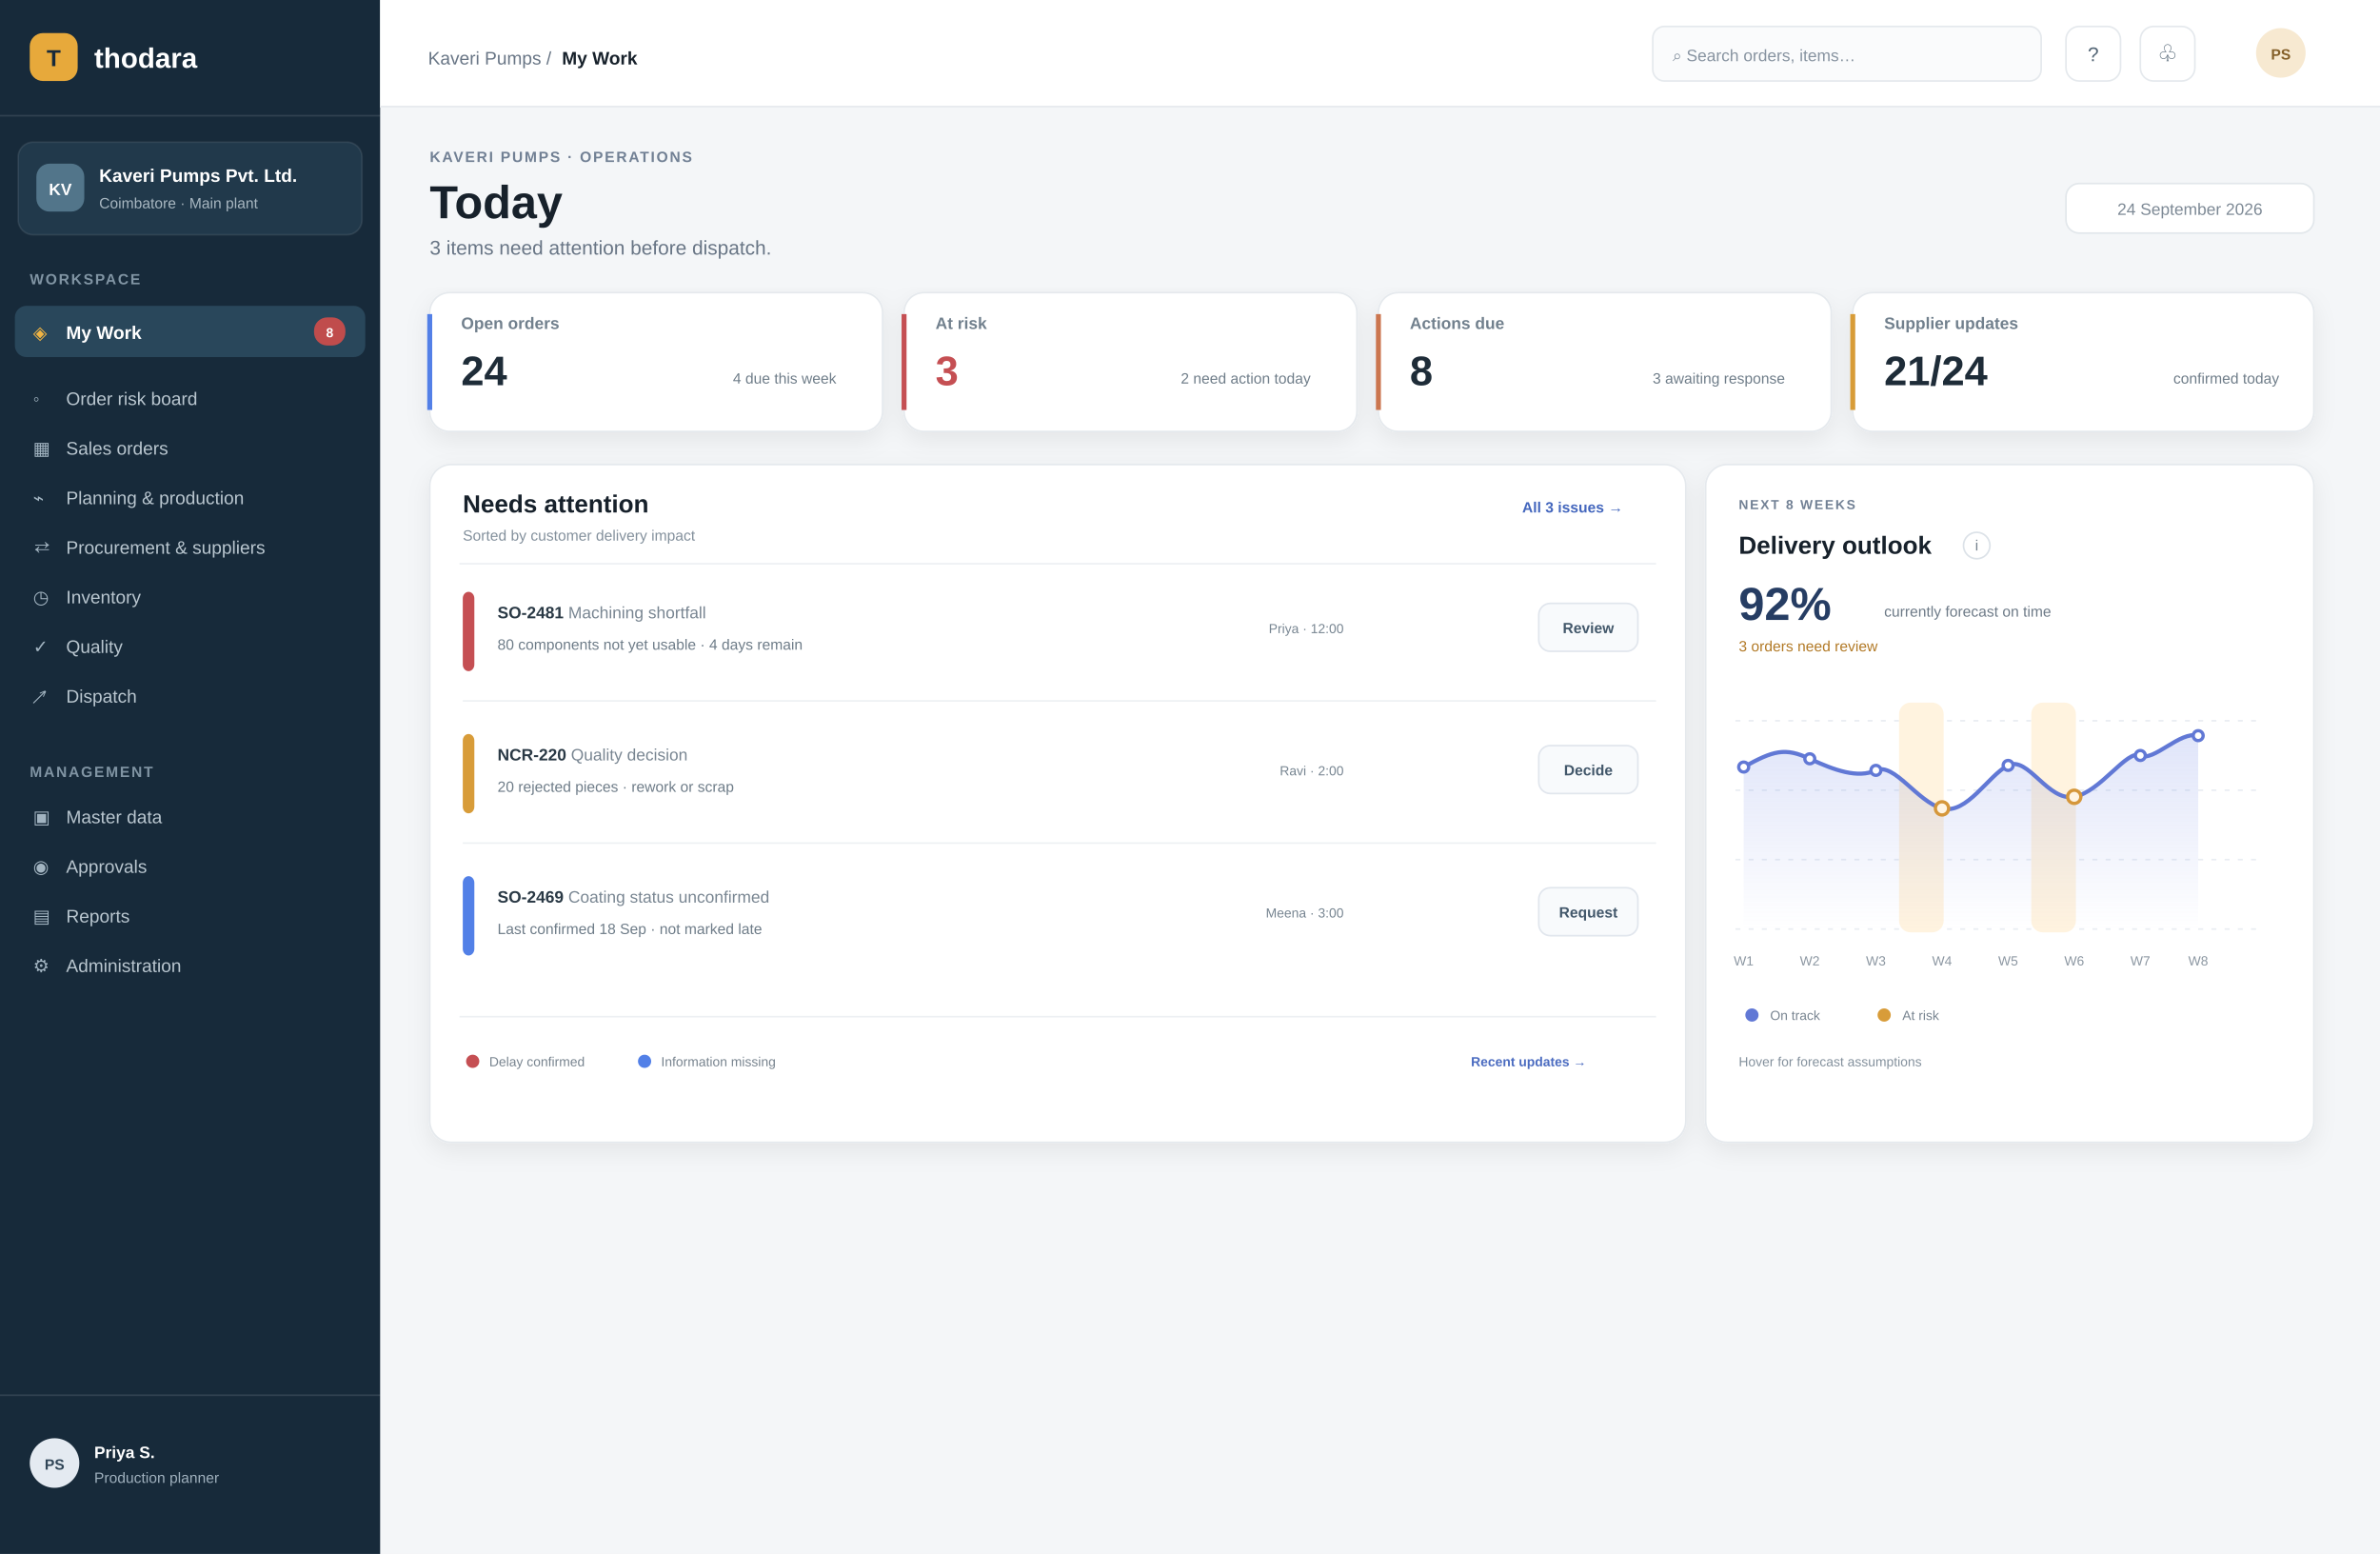
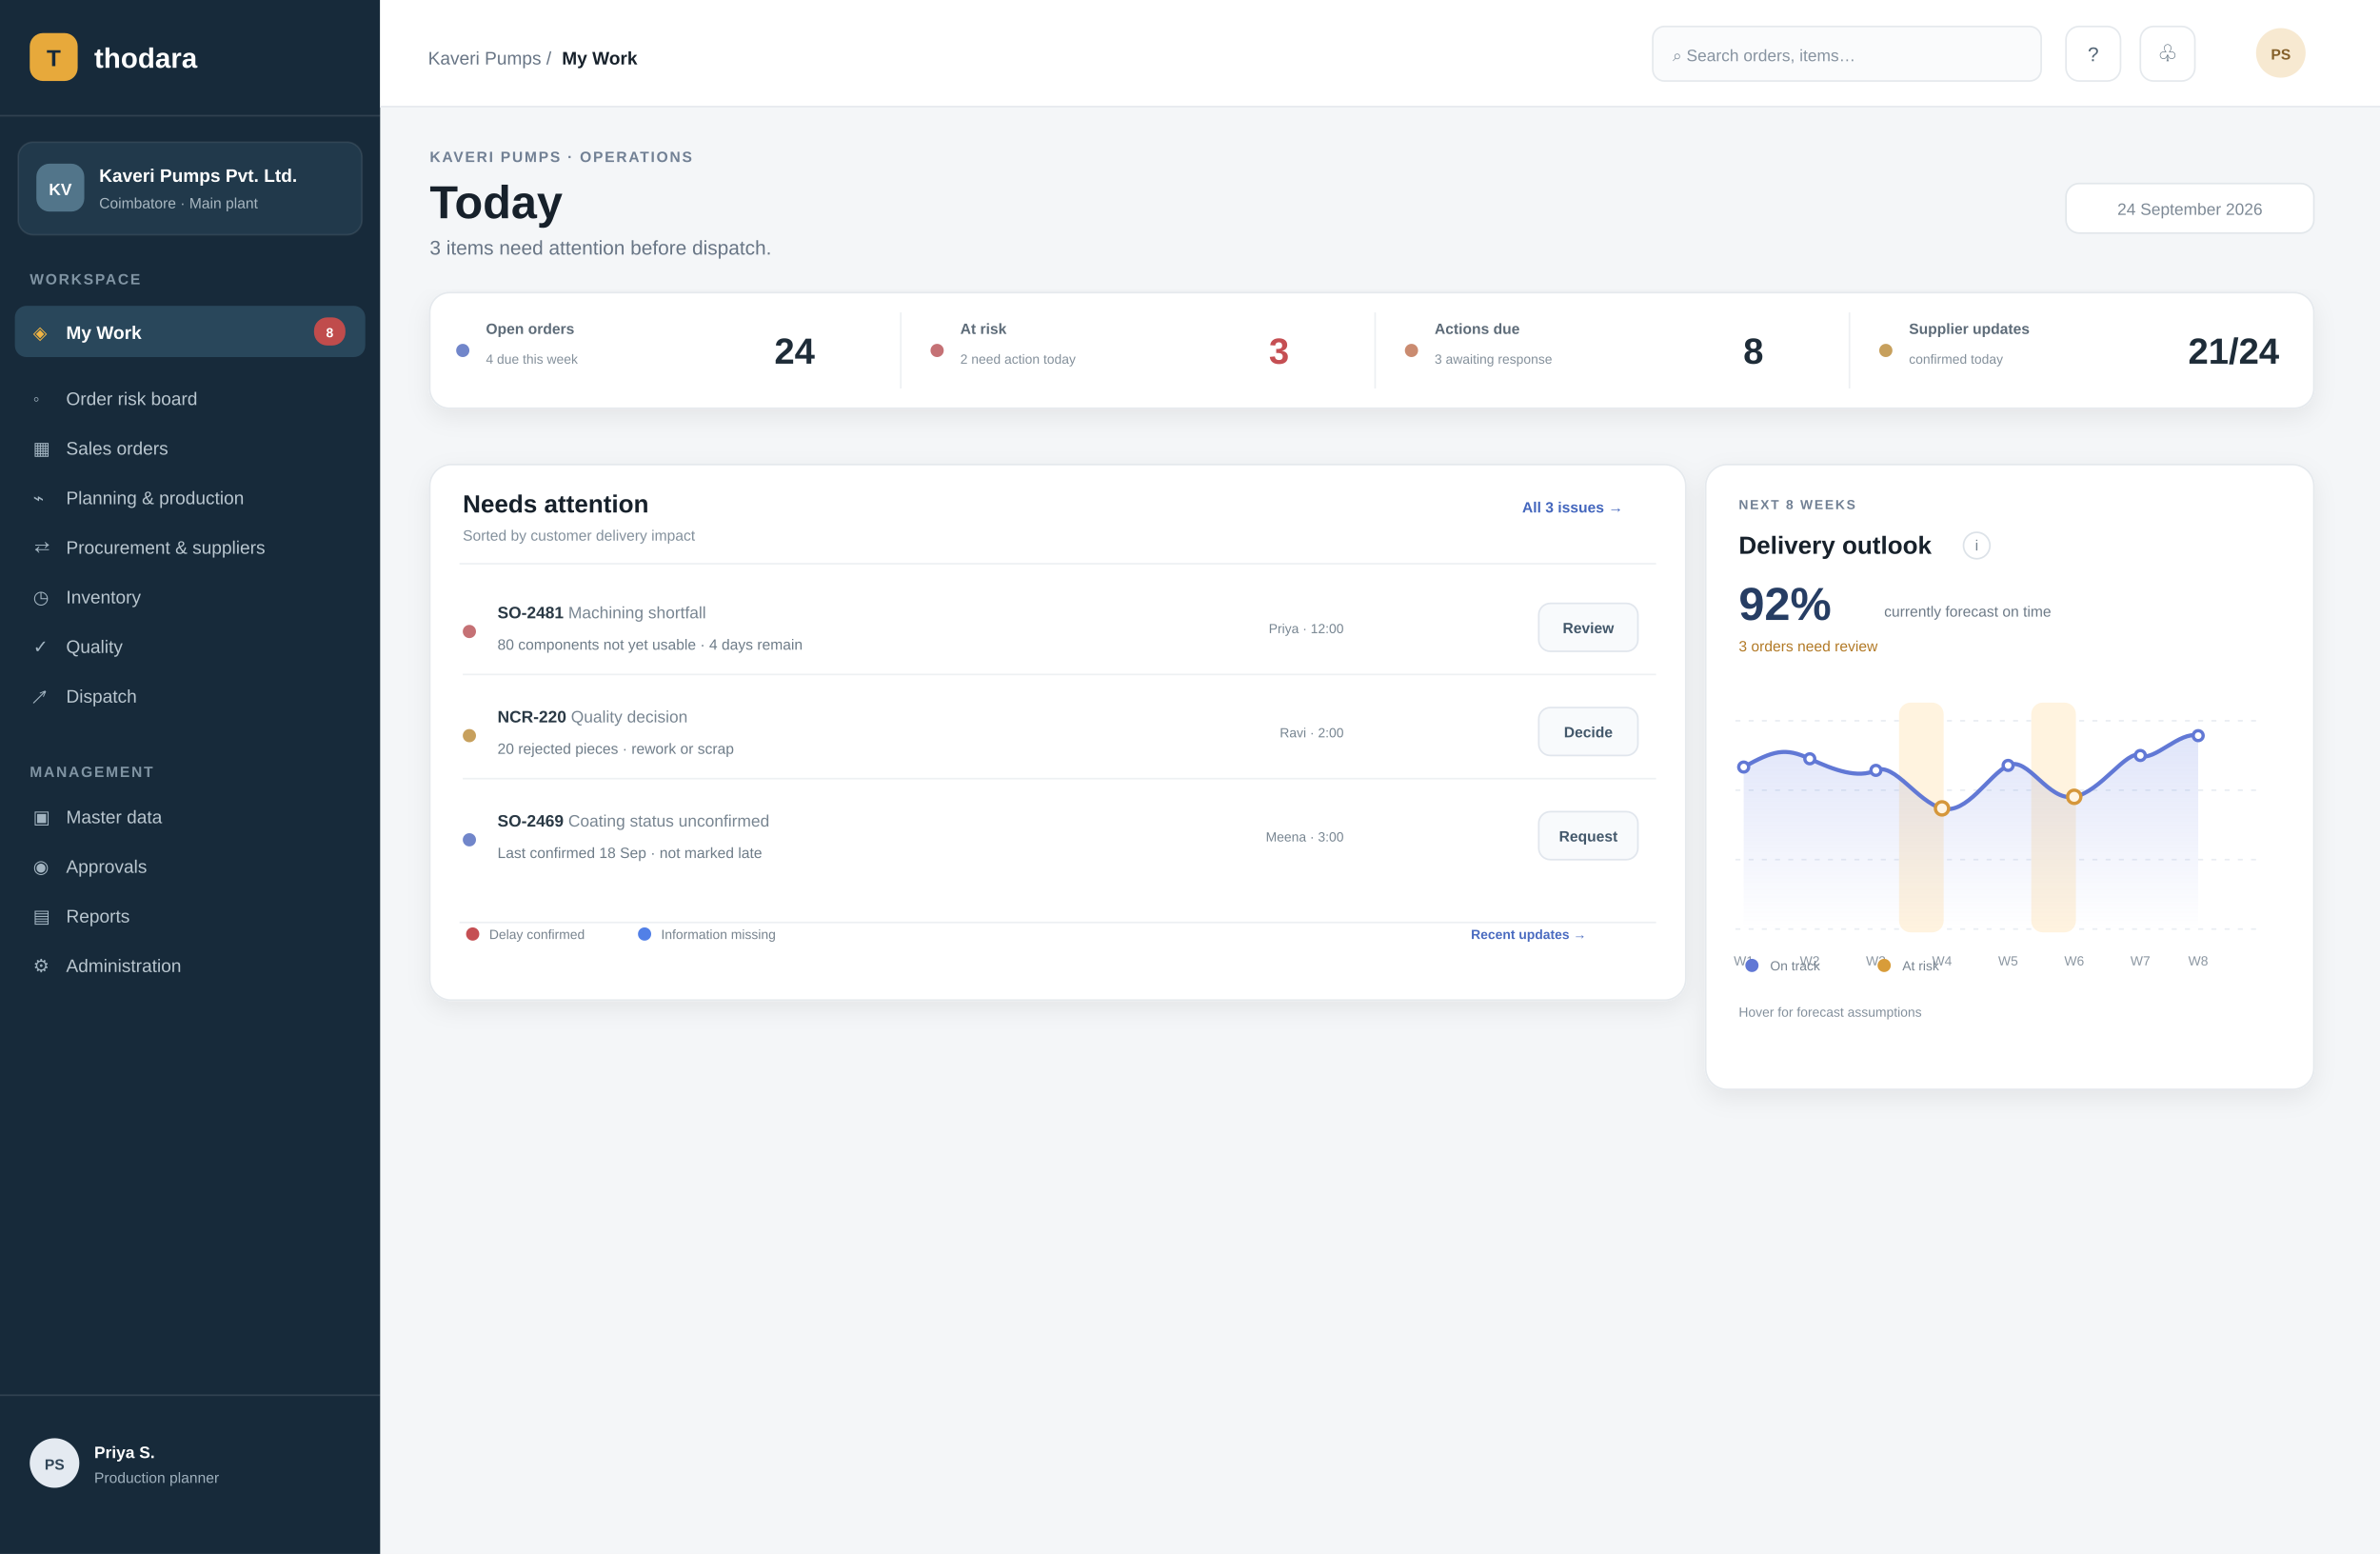
<svg xmlns="http://www.w3.org/2000/svg" width="1440" height="940" viewBox="0 0 1440 940">
  <defs>
    <filter id="shadow" x="-10%" y="-10%" width="125%" height="140%">
      <feDropShadow dx="0" dy="5" stdDeviation="7" flood-color="#182636" flood-opacity=".07" />
    </filter>
    <linearGradient id="area" x1="0" y1="0" x2="0" y2="1">
      <stop offset="0" stop-color="#647ce2" stop-opacity=".20" />
      <stop offset="1" stop-color="#647ce2" stop-opacity="0" />
    </linearGradient>
  </defs>
  <rect width="1440" height="940" fill="#f4f6f8" />
  <rect width="230" height="940" fill="#172a3a" />
  <rect x="18" y="20" width="29" height="29" rx="8" fill="#e7a93b" />
  <text x="32.5" y="40" text-anchor="middle" font-family="Arial" font-size="14" font-weight="700" fill="#172a3a">T</text>
  <text x="57" y="41" font-family="Arial" font-size="17" font-weight="700" fill="#fff">thodara</text>
  <path d="M0 70H230" stroke="#ffffff1c" />
  <rect x="11" y="86" width="208" height="56" rx="9" fill="#21394b" stroke="#ffffff16" />
  <rect x="22" y="99" width="29" height="29" rx="8" fill="#52758a" />
  <text x="36.5" y="118" text-anchor="middle" font-family="Arial" font-size="10" font-weight="700" fill="#fff">KV</text>
  <text x="60" y="110" font-family="Arial" font-size="11" font-weight="700" fill="#fff">Kaveri Pumps Pvt. Ltd.</text>
  <text x="60" y="126" font-family="Arial" font-size="9" fill="#a8b7c1">Coimbatore · Main plant</text>
  <text x="18" y="172" font-family="Arial" font-size="9" font-weight="700" letter-spacing="1" fill="#8094a3">WORKSPACE</text>
  <g font-family="Arial" font-size="11">
    <rect x="9" y="185" width="212" height="31" rx="7" fill="#29475b" />
    <text x="20" y="205" fill="#f0b443">◈</text>
    <text x="40" y="205" font-weight="700" fill="#fff">My Work</text>
    <rect x="190" y="192" width="19" height="17" rx="8" fill="#c04c4c" />
    <text x="199.5" y="204" text-anchor="middle" font-size="8" font-weight="700" fill="#fff">8</text>
    <text x="20" y="245" fill="#a2b4c1">◦</text>
    <text x="40" y="245" fill="#b9c6cf">Order risk board</text>
    <text x="20" y="275" fill="#a2b4c1">▦</text>
    <text x="40" y="275" fill="#b9c6cf">Sales orders</text>
    <text x="20" y="305" fill="#a2b4c1">⌁</text>
    <text x="40" y="305" fill="#b9c6cf">Planning &amp; production</text>
    <text x="20" y="335" fill="#a2b4c1">⇄</text>
    <text x="40" y="335" fill="#b9c6cf">Procurement &amp; suppliers</text>
    <text x="20" y="365" fill="#a2b4c1">◷</text>
    <text x="40" y="365" fill="#b9c6cf">Inventory</text>
    <text x="20" y="395" fill="#a2b4c1">✓</text>
    <text x="40" y="395" fill="#b9c6cf">Quality</text>
    <text x="20" y="425" fill="#a2b4c1">↗</text>
    <text x="40" y="425" fill="#b9c6cf">Dispatch</text>
    <text x="18" y="470" font-size="9" font-weight="700" letter-spacing="1" fill="#8094a3">MANAGEMENT</text>
    <text x="20" y="498" fill="#a2b4c1">▣</text>
    <text x="40" y="498" fill="#b9c6cf">Master data</text>
    <text x="20" y="528" fill="#a2b4c1">◉</text>
    <text x="40" y="528" fill="#b9c6cf">Approvals</text>
    <text x="20" y="558" fill="#a2b4c1">▤</text>
    <text x="40" y="558" fill="#b9c6cf">Reports</text>
    <text x="20" y="588" fill="#a2b4c1">⚙</text>
    <text x="40" y="588" fill="#b9c6cf">Administration</text>
  </g>
  <path d="M0 844H230" stroke="#ffffff1c" />
  <circle cx="33" cy="885" r="15" fill="#e4eaf1" />
  <text x="33" y="889" text-anchor="middle" font-family="Arial" font-size="9" font-weight="700" fill="#304557">PS</text>
  <text x="57" y="882" font-family="Arial" font-size="10" font-weight="700" fill="#fff">Priya S.</text>
  <text x="57" y="897" font-family="Arial" font-size="9" fill="#9eafbc">Production planner</text>
  <rect x="230" y="0" width="1210" height="65" fill="#fff" />
  <path d="M230 64.5H1440" stroke="#e5e9ed" />
  <text x="259" y="39" font-family="Arial" font-size="11" fill="#687585">Kaveri Pumps /</text>
  <text x="340" y="39" font-family="Arial" font-size="11" font-weight="700" fill="#17212b">My Work</text>
  <rect x="1000" y="16" width="235" height="33" rx="7" fill="#fafbfc" stroke="#e5e9ed" />
  <text x="1012" y="37" font-family="Arial" font-size="10" fill="#8793a0">⌕ Search orders, items…</text>
  <rect x="1250" y="16" width="33" height="33" rx="8" fill="#fff" stroke="#e5e9ed" />
  <text x="1266.5" y="37" text-anchor="middle" font-family="Arial" font-size="12" fill="#536575">?</text>
  <rect x="1295" y="16" width="33" height="33" rx="8" fill="#fff" stroke="#e5e9ed" />
  <text x="1311.5" y="37" text-anchor="middle" font-family="Arial" font-size="14" fill="#536575">♧</text>
  <circle cx="1380" cy="32" r="15" fill="#f7e9d1" />
  <text x="1380" y="36" text-anchor="middle" font-family="Arial" font-size="9" font-weight="700" fill="#85602a">PS</text>
  <text x="260" y="98" font-family="Arial" font-size="9" font-weight="700" letter-spacing="1" fill="#718094">KAVERI PUMPS · OPERATIONS</text>
  <text x="260" y="132" font-family="Arial" font-size="28" font-weight="700" fill="#17212b">Today</text>
  <text x="260" y="154" font-family="Arial" font-size="12" fill="#687585">3 items need attention before dispatch.</text>
  <rect x="1250" y="111" width="150" height="30" rx="8" fill="#fff" stroke="#e2e7eb" />
  <text x="1325" y="130" text-anchor="middle" font-family="Arial" font-size="10" fill="#7d8995">24 September 2026</text>
-   <g filter="url(#shadow)" font-family="Arial">
-     <rect x="260" y="177" width="274" height="84" rx="12" fill="#fff" stroke="#e5e9ed" />
-     <path d="M260 190V248" stroke="#5280e7" stroke-width="3" />
-     <rect x="547" y="177" width="274" height="84" rx="12" fill="#fff" stroke="#e5e9ed" />
-     <path d="M547 190V248" stroke="#c54f53" stroke-width="3" />
-     <rect x="834" y="177" width="274" height="84" rx="12" fill="#fff" stroke="#e5e9ed" />
-     <path d="M834 190V248" stroke="#cb7650" stroke-width="3" />
-     <rect x="1121" y="177" width="279" height="84" rx="12" fill="#fff" stroke="#e5e9ed" />
-     <path d="M1121 190V248" stroke="#d89c39" stroke-width="3" />
+   <g filter="url(#shadow)">
+     <rect x="260" y="177" width="1140" height="70" rx="12" fill="#fff" stroke="#e5e9ed" />
  </g>
+   <path d="M545 189V235M832 189V235M1119 189V235" stroke="#edf0f3" />
  <g font-family="Arial">
-     <text x="279" y="199" font-size="10" font-weight="700" fill="#71808d">Open orders</text>
-     <text x="279" y="233" font-size="25" font-weight="700" fill="#1e2c38">24</text>
-     <text x="506" y="232" text-anchor="end" font-size="9" fill="#6f7d89">4 due this week</text>
-     <text x="566" y="199" font-size="10" font-weight="700" fill="#71808d">At risk</text>
-     <text x="566" y="233" font-size="25" font-weight="700" fill="#c54f53">3</text>
-     <text x="793" y="232" text-anchor="end" font-size="9" fill="#6f7d89">2 need action today</text>
-     <text x="853" y="199" font-size="10" font-weight="700" fill="#71808d">Actions due</text>
-     <text x="853" y="233" font-size="25" font-weight="700" fill="#1e2c38">8</text>
-     <text x="1080" y="232" text-anchor="end" font-size="9" fill="#6f7d89">3 awaiting response</text>
-     <text x="1140" y="199" font-size="10" font-weight="700" fill="#71808d">Supplier updates</text>
-     <text x="1140" y="233" font-size="25" font-weight="700" fill="#1e2c38">21/24</text>
-     <text x="1379" y="232" text-anchor="end" font-size="9" fill="#6f7d89">confirmed today</text>
+     <circle cx="280" cy="212" r="4" fill="#7186ca" />
+     <text x="294" y="202" font-size="9" font-weight="700" fill="#5d6b78">Open orders</text>
+     <text x="294" y="220" font-size="8" fill="#84909b">4 due this week</text>
+     <text x="493" y="220" text-anchor="end" font-size="22" font-weight="700" fill="#1e2c38">24</text>
+     <circle cx="567" cy="212" r="4" fill="#c57175" />
+     <text x="581" y="202" font-size="9" font-weight="700" fill="#5d6b78">At risk</text>
+     <text x="581" y="220" font-size="8" fill="#84909b">2 need action today</text>
+     <text x="780" y="220" text-anchor="end" font-size="22" font-weight="700" fill="#c54f53">3</text>
+     <circle cx="854" cy="212" r="4" fill="#ca8b70" />
+     <text x="868" y="202" font-size="9" font-weight="700" fill="#5d6b78">Actions due</text>
+     <text x="868" y="220" font-size="8" fill="#84909b">3 awaiting response</text>
+     <text x="1067" y="220" text-anchor="end" font-size="22" font-weight="700" fill="#1e2c38">8</text>
+     <circle cx="1141" cy="212" r="4" fill="#c7a05d" />
+     <text x="1155" y="202" font-size="9" font-weight="700" fill="#5d6b78">Supplier updates</text>
+     <text x="1155" y="220" font-size="8" fill="#84909b">confirmed today</text>
+     <text x="1379" y="220" text-anchor="end" font-size="22" font-weight="700" fill="#1e2c38">21/24</text>
  </g>
  <g filter="url(#shadow)" font-family="Arial">
-     <rect x="260" y="281" width="760" height="410" rx="13" fill="#fff" stroke="#e5e9ed" />
-     <rect x="1032" y="281" width="368" height="410" rx="13" fill="#fff" stroke="#e5e9ed" />
+     <rect x="260" y="281" width="760" height="324" rx="13" fill="#fff" stroke="#e5e9ed" />
+     <rect x="1032" y="281" width="368" height="378" rx="13" fill="#fff" stroke="#e5e9ed" />
  </g>
  <text x="280" y="310" font-family="Arial" font-size="15" font-weight="700" fill="#17212b">Needs attention</text>
  <text x="280" y="327" font-family="Arial" font-size="9" fill="#83909c">Sorted by customer delivery impact</text>
  <text x="921" y="310" font-family="Arial" font-size="9" font-weight="700" fill="#4366bd">All 3 issues →</text>
  <path d="M278 341H1002" stroke="#edf0f3" />
  <g font-family="Arial">
-     <rect x="280" y="358" width="7" height="48" rx="4" fill="#c54f53" />
+     <circle cx="284" cy="382" r="4" fill="#c57175" />
    <text x="301" y="374" font-size="10" font-weight="700" fill="#2a3945">SO-2481 <tspan fill="#788591" font-weight="400">Machining shortfall</tspan>
    </text>
    <text x="301" y="393" font-size="9" fill="#6e7c88">80 components not yet usable · 4 days remain</text>
    <text x="813" y="383" text-anchor="end" font-size="8" fill="#778591">Priya · 12:00</text>
    <rect x="931" y="365" width="60" height="29" rx="7" fill="#f8fafc" stroke="#e1e6ed" />
    <text x="961" y="383" text-anchor="middle" font-size="9" font-weight="700" fill="#42576a">Review</text>
-     <path d="M280 424H1002" stroke="#eef1f3" />
-     <rect x="280" y="444" width="7" height="48" rx="4" fill="#d89c39" />
-     <text x="301" y="460" font-size="10" font-weight="700" fill="#2a3945">NCR-220 <tspan fill="#788591" font-weight="400">Quality decision</tspan>
+     <path d="M280 408H1002" stroke="#eef1f3" />
+     <circle cx="284" cy="445" r="4" fill="#c7a05d" />
+     <text x="301" y="437" font-size="10" font-weight="700" fill="#2a3945">NCR-220 <tspan fill="#788591" font-weight="400">Quality decision</tspan>
    </text>
-     <text x="301" y="479" font-size="9" fill="#6e7c88">20 rejected pieces · rework or scrap</text>
-     <text x="813" y="469" text-anchor="end" font-size="8" fill="#778591">Ravi · 2:00</text>
-     <rect x="931" y="451" width="60" height="29" rx="7" fill="#f8fafc" stroke="#e1e6ed" />
-     <text x="961" y="469" text-anchor="middle" font-size="9" font-weight="700" fill="#42576a">Decide</text>
-     <path d="M280 510H1002" stroke="#eef1f3" />
-     <rect x="280" y="530" width="7" height="48" rx="4" fill="#5280e7" />
-     <text x="301" y="546" font-size="10" font-weight="700" fill="#2a3945">SO-2469 <tspan fill="#788591" font-weight="400">Coating status unconfirmed</tspan>
+     <text x="301" y="456" font-size="9" fill="#6e7c88">20 rejected pieces · rework or scrap</text>
+     <text x="813" y="446" text-anchor="end" font-size="8" fill="#778591">Ravi · 2:00</text>
+     <rect x="931" y="428" width="60" height="29" rx="7" fill="#f8fafc" stroke="#e1e6ed" />
+     <text x="961" y="446" text-anchor="middle" font-size="9" font-weight="700" fill="#42576a">Decide</text>
+     <path d="M280 471H1002" stroke="#eef1f3" />
+     <circle cx="284" cy="508" r="4" fill="#7186ca" />
+     <text x="301" y="500" font-size="10" font-weight="700" fill="#2a3945">SO-2469 <tspan fill="#788591" font-weight="400">Coating status unconfirmed</tspan>
    </text>
-     <text x="301" y="565" font-size="9" fill="#6e7c88">Last confirmed 18 Sep · not marked late</text>
-     <text x="813" y="555" text-anchor="end" font-size="8" fill="#778591">Meena · 3:00</text>
-     <rect x="931" y="537" width="60" height="29" rx="7" fill="#f8fafc" stroke="#e1e6ed" />
-     <text x="961" y="555" text-anchor="middle" font-size="9" font-weight="700" fill="#42576a">Request</text>
+     <text x="301" y="519" font-size="9" fill="#6e7c88">Last confirmed 18 Sep · not marked late</text>
+     <text x="813" y="509" text-anchor="end" font-size="8" fill="#778591">Meena · 3:00</text>
+     <rect x="931" y="491" width="60" height="29" rx="7" fill="#f8fafc" stroke="#e1e6ed" />
+     <text x="961" y="509" text-anchor="middle" font-size="9" font-weight="700" fill="#42576a">Request</text>
  </g>
-   <path d="M278 615H1002" stroke="#edf0f3" />
-   <circle cx="286" cy="642" r="4" fill="#c54f53" />
-   <text x="296" y="645" font-family="Arial" font-size="8" fill="#77838e">Delay confirmed</text>
-   <circle cx="390" cy="642" r="4" fill="#5280e7" />
-   <text x="400" y="645" font-family="Arial" font-size="8" fill="#77838e">Information missing</text>
-   <text x="890" y="645" font-family="Arial" font-size="8" font-weight="700" fill="#4a6bc0">Recent updates →</text>
+   <path d="M278 558H1002" stroke="#edf0f3" />
+   <circle cx="286" cy="565" r="4" fill="#c54f53" />
+   <text x="296" y="568" font-family="Arial" font-size="8" fill="#77838e">Delay confirmed</text>
+   <circle cx="390" cy="565" r="4" fill="#5280e7" />
+   <text x="400" y="568" font-family="Arial" font-size="8" fill="#77838e">Information missing</text>
+   <text x="890" y="568" font-family="Arial" font-size="8" font-weight="700" fill="#4a6bc0">Recent updates →</text>
  <text x="1052" y="308" font-family="Arial" font-size="8" font-weight="700" letter-spacing="1" fill="#718094">NEXT 8 WEEKS</text>
  <text x="1052" y="335" font-family="Arial" font-size="15" font-weight="700" fill="#17212b">Delivery outlook</text>
  <circle cx="1196" cy="330" r="8" fill="#fff" stroke="#dce2e8" />
  <text x="1196" y="333" text-anchor="middle" font-family="Arial" font-size="9" fill="#74818d">i</text>
  <text x="1052" y="375" font-family="Arial" font-size="28" font-weight="700" fill="#263d63">92%</text>
  <text x="1140" y="373" font-family="Arial" font-size="9" fill="#6d7a87">currently forecast on time</text>
  <text x="1052" y="394" font-family="Arial" font-size="9" fill="#b27a27">3 orders need review</text>
  <g transform="translate(1050 416)">
    <path d="M0 20H320M0 62H320M0 104H320M0 146H320" stroke="#e9edf2" stroke-dasharray="3 5" />
    <rect x="99" y="9" width="27" height="139" rx="7" fill="#fff3df" />
    <rect x="179" y="9" width="27" height="139" rx="7" fill="#fff3df" />
    <path d="M5 48 C23 38 30 36 45 43 S74 55 85 50 S110 69 125 73 S153 53 165 47 S189 69 205 66 S237 37 245 41 S269 26 280 29 L280 147 L5 147Z" fill="url(#area)" />
    <path d="M5 48 C23 38 30 36 45 43 S74 55 85 50 S110 69 125 73 S153 53 165 47 S189 69 205 66 S237 37 245 41 S269 26 280 29" fill="none" stroke="#6178d5" stroke-width="2.5" stroke-linecap="round" />
    <g fill="#fff" stroke="#6178d5" stroke-width="2">
      <circle cx="5" cy="48" r="3" />
      <circle cx="45" cy="43" r="3" />
      <circle cx="85" cy="50" r="3" />
      <circle cx="165" cy="47" r="3" />
      <circle cx="245" cy="41" r="3" />
      <circle cx="280" cy="29" r="3" />
    </g>
    <g fill="#fff5e4" stroke="#d5973b" stroke-width="2">
      <circle cx="125" cy="73" r="4" />
      <circle cx="205" cy="66" r="4" />
    </g>
    <g font-family="Arial" font-size="8" fill="#8b96a1" text-anchor="middle">
      <text x="5" y="168">W1</text>
      <text x="45" y="168">W2</text>
      <text x="85" y="168">W3</text>
      <text x="125" y="168">W4</text>
      <text x="165" y="168">W5</text>
      <text x="205" y="168">W6</text>
      <text x="245" y="168">W7</text>
      <text x="280" y="168">W8</text>
    </g>
  </g>
-   <circle cx="1060" cy="614" r="4" fill="#6178d5" />
-   <text x="1071" y="617" font-family="Arial" font-size="8" fill="#798591">On track</text>
-   <circle cx="1140" cy="614" r="4" fill="#d89c39" />
-   <text x="1151" y="617" font-family="Arial" font-size="8" fill="#798591">At risk</text>
-   <text x="1052" y="645" font-family="Arial" font-size="8" fill="#83909c">Hover for forecast assumptions</text>
+   <circle cx="1060" cy="584" r="4" fill="#6178d5" />
+   <text x="1071" y="587" font-family="Arial" font-size="8" fill="#798591">On track</text>
+   <circle cx="1140" cy="584" r="4" fill="#d89c39" />
+   <text x="1151" y="587" font-family="Arial" font-size="8" fill="#798591">At risk</text>
+   <text x="1052" y="615" font-family="Arial" font-size="8" fill="#83909c">Hover for forecast assumptions</text>
</svg>
